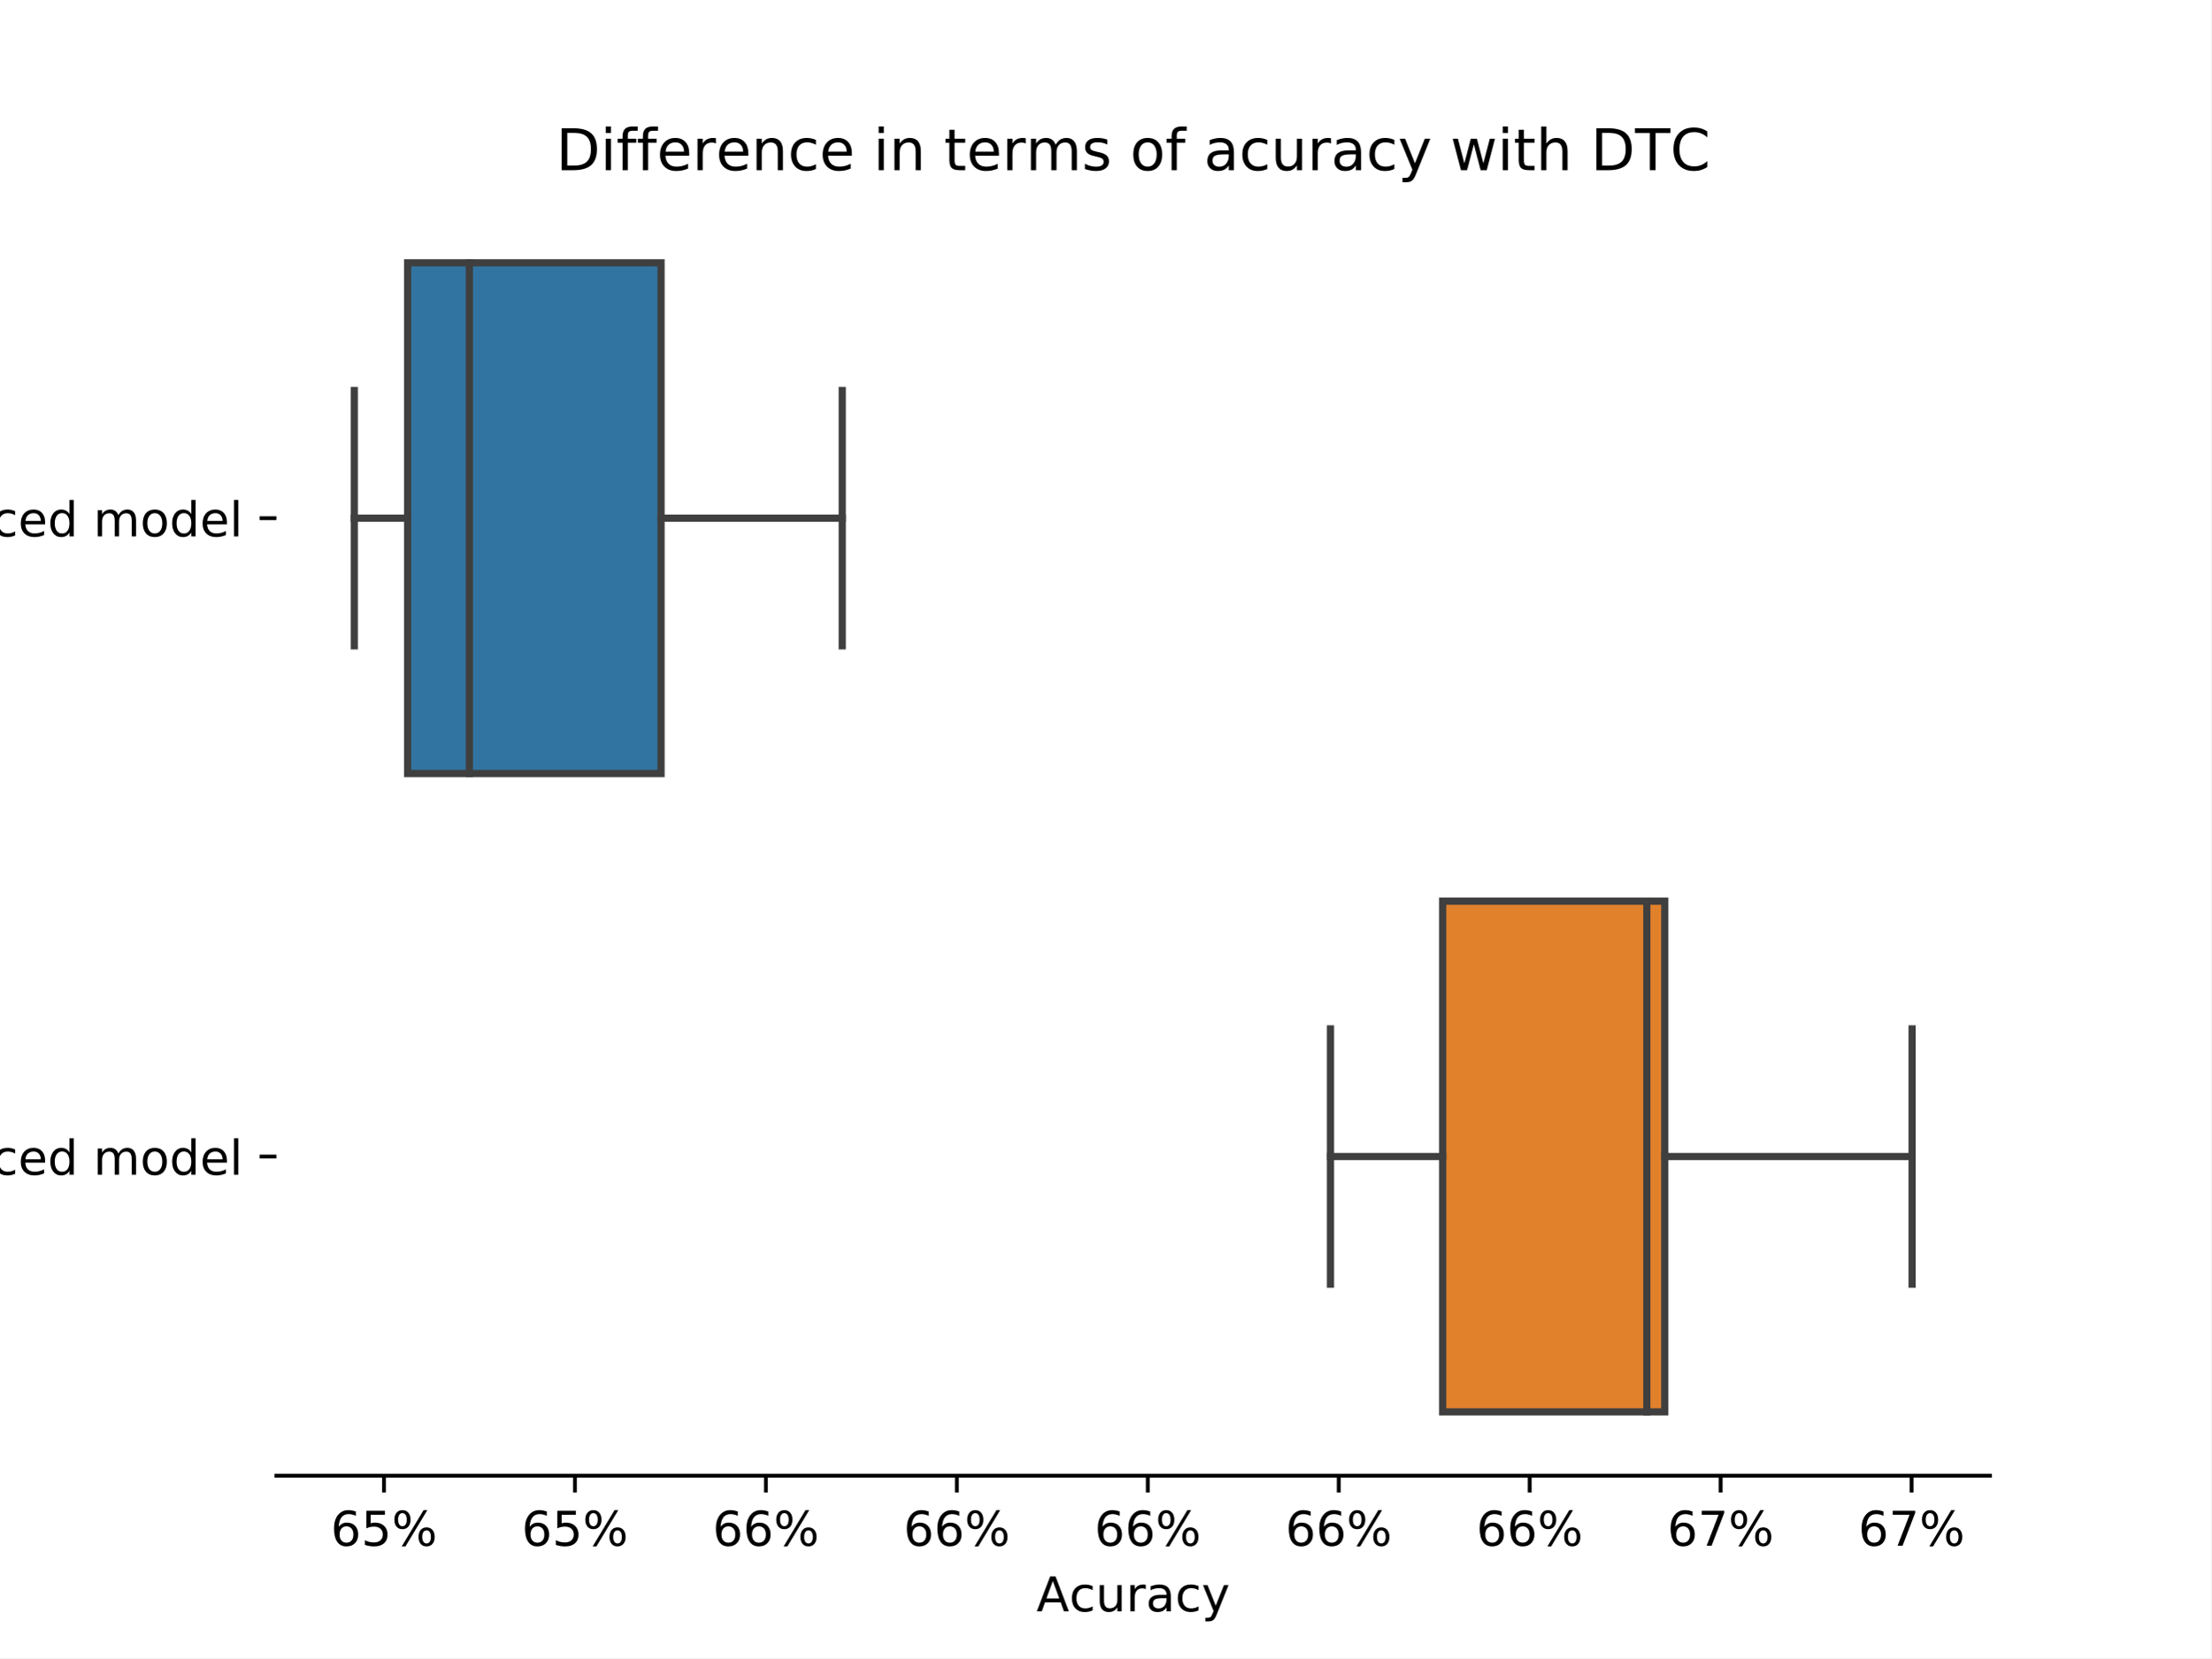
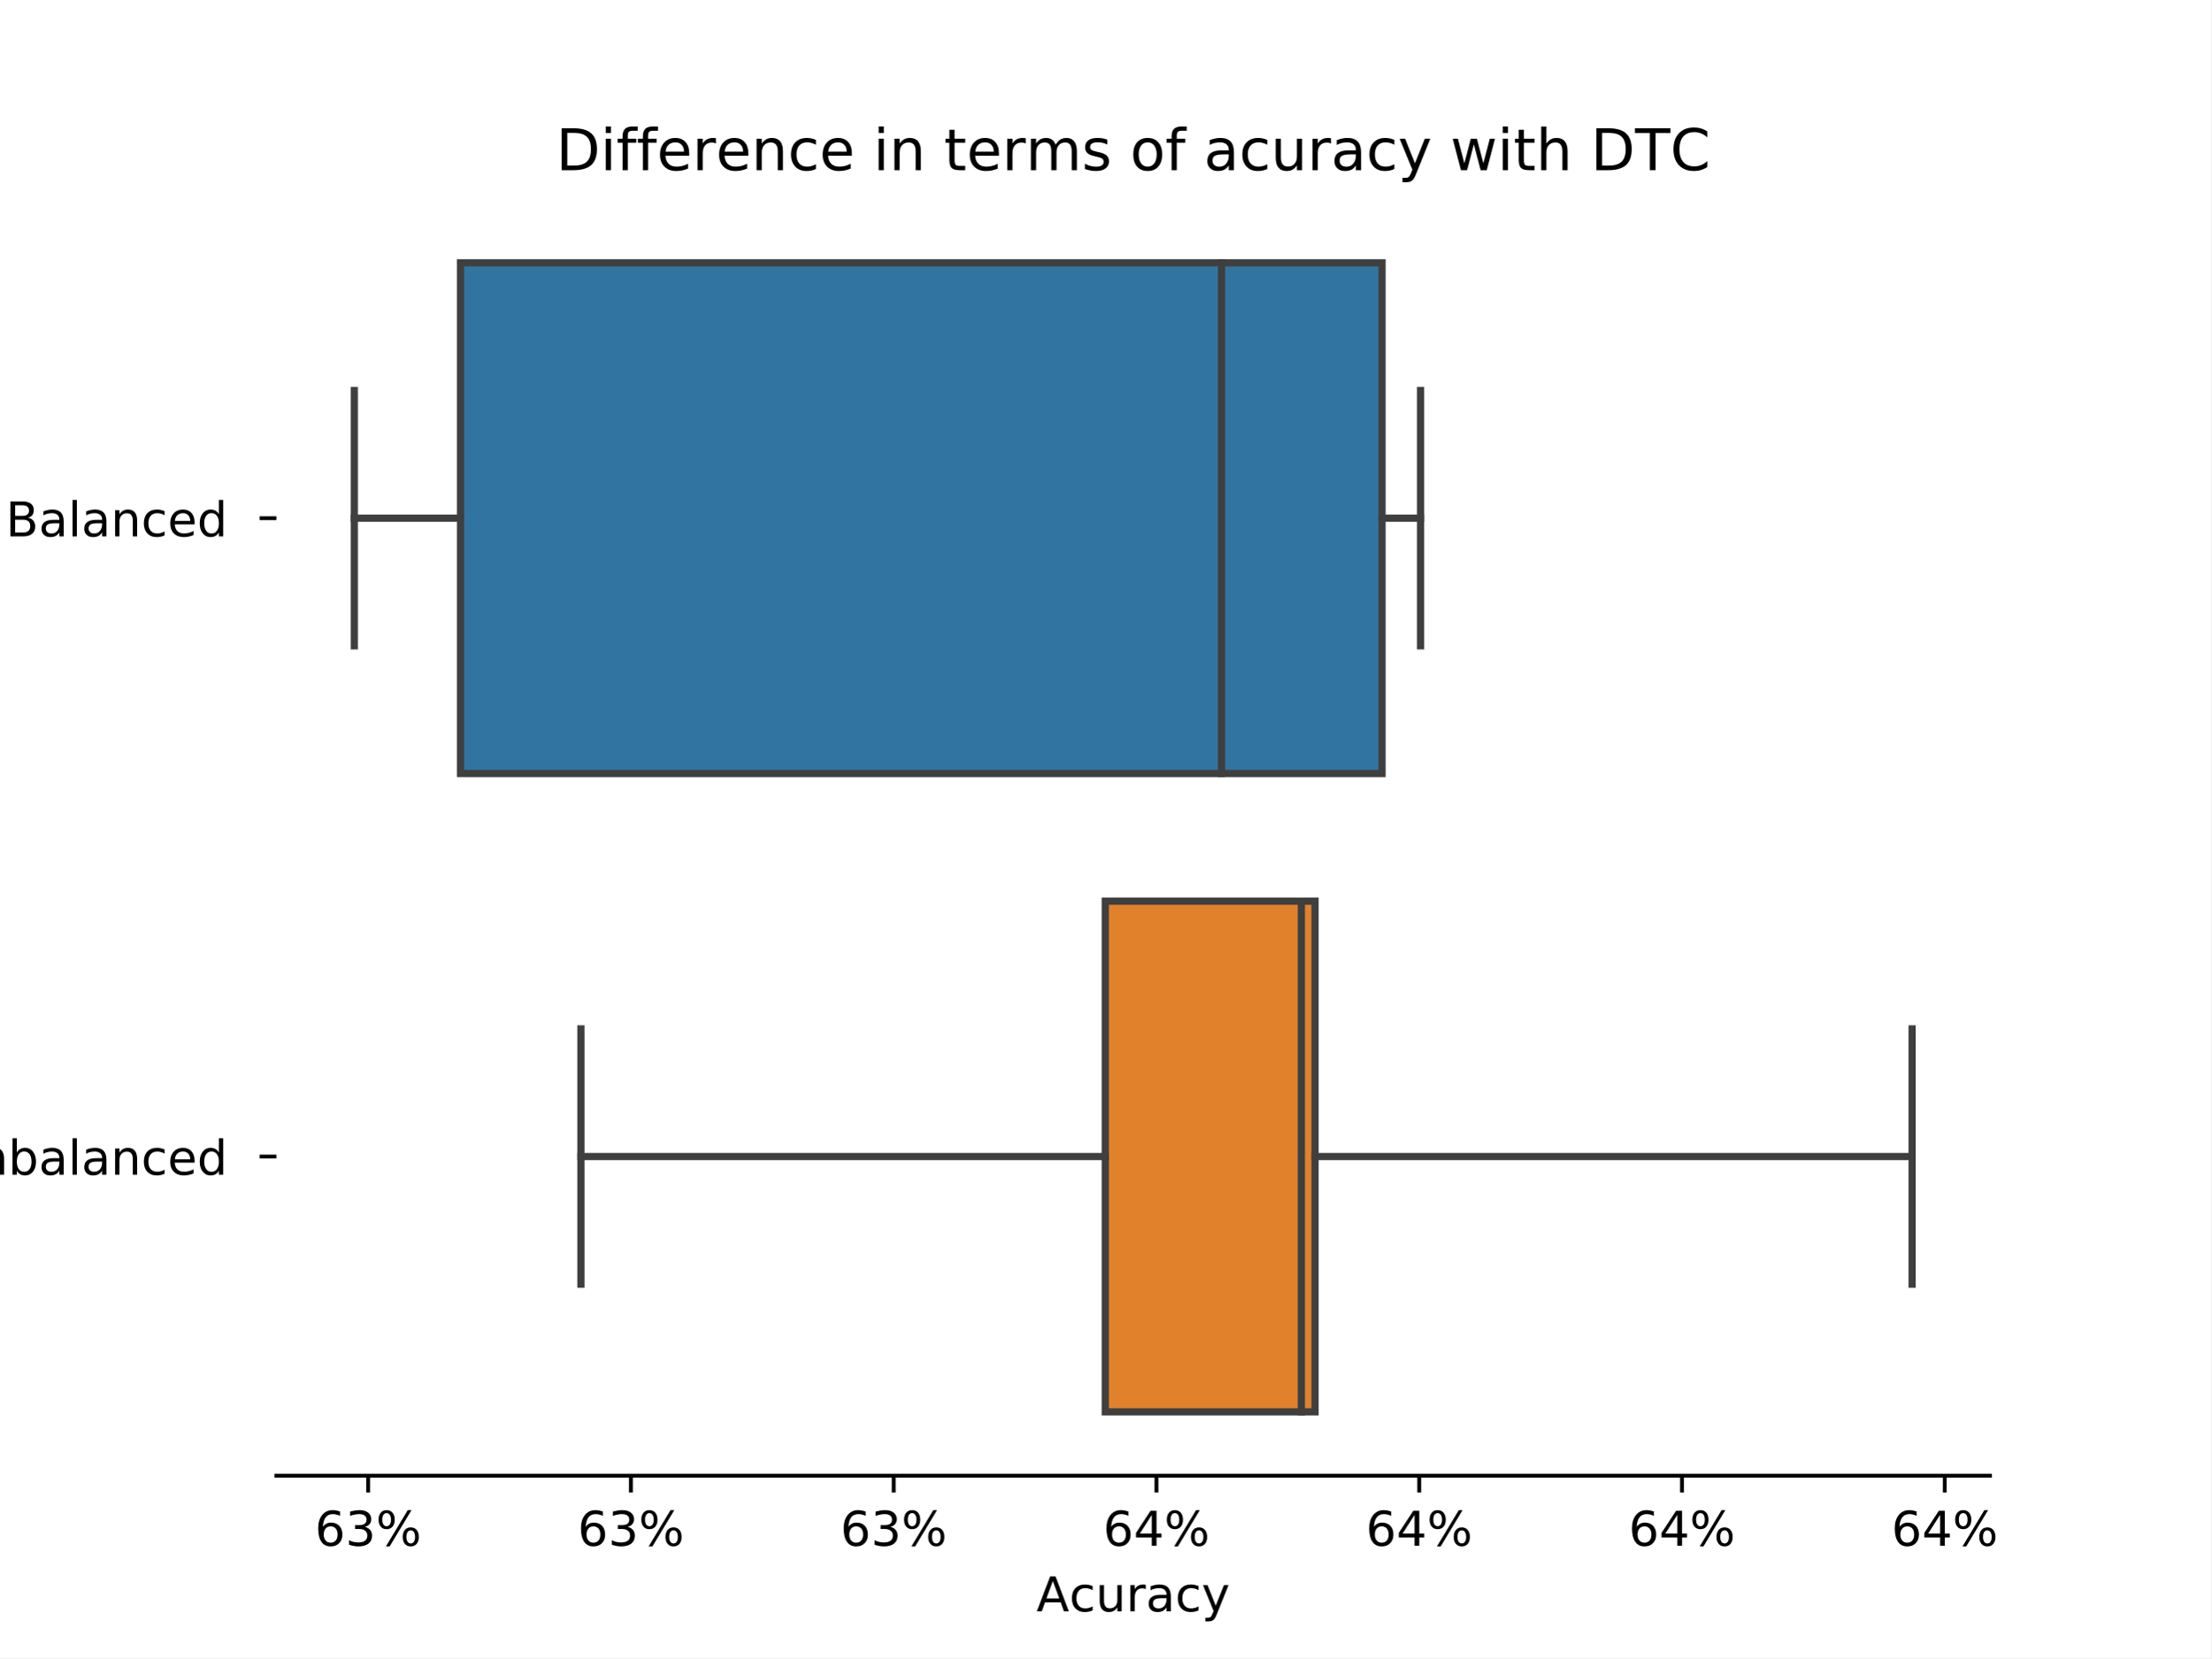
<svg xmlns="http://www.w3.org/2000/svg" xmlns:xlink="http://www.w3.org/1999/xlink" height="345.6pt" version="1.1" viewBox="0 0 460.8 345.6" width="460.8pt">
  <defs>
    <style type="text/css">
*{stroke-linecap:butt;stroke-linejoin:round;}
  </style>
  </defs>
  <g id="figure_1">
    <g id="patch_1">
      <path d="M 0 345.6  L 460.8 345.6  L 460.8 0  L 0 0  z " style="fill:#ffffff;" />
    </g>
    <g id="axes_1">
      <g id="patch_2">
        <path d="M 57.6 307.584  L 414.72 307.584  L 414.72 41.472  L 57.6 41.472  z " style="fill:#ffffff;" />
      </g>
      <g id="patch_3">
-         <path clip-path="url(#p79ba274d6c)" d="M 84.947 54.778  L 84.947 161.222  L 137.763 161.222  L 137.763 54.778  L 84.947 54.778  z " style="fill:#3274a1;stroke:#3f3f3f;stroke-linejoin:miter;stroke-width:1.5;" />
+         <path clip-path="url(#p7b6686d21a)" d="M 95.963 54.778  L 95.963 161.222  L 288.024 161.222  L 288.024 54.778  L 95.963 54.778  z " style="fill:#3274a1;stroke:#3f3f3f;stroke-linejoin:miter;stroke-width:1.5;" />
      </g>
      <g id="patch_4">
-         <path clip-path="url(#p79ba274d6c)" d="M 300.662 187.834  L 300.662 294.278  L 346.945 294.278  L 346.945 187.834  L 300.662 187.834  z " style="fill:#e1812c;stroke:#3f3f3f;stroke-linejoin:miter;stroke-width:1.5;" />
+         <path clip-path="url(#p7b6686d21a)" d="M 230.338 187.834  L 230.338 294.278  L 274.055 294.278  L 274.055 187.834  L 230.338 187.834  z " style="fill:#e1812c;stroke:#3f3f3f;stroke-linejoin:miter;stroke-width:1.5;" />
      </g>
      <g id="matplotlib.axis_1">
        <g id="xtick_1">
          <g id="line2d_1">
            <defs>
-               <path d="M 0 0  L 0 3.5  " id="mc9c47cc74a" style="stroke:#000000;stroke-width:0.8;" />
-             </defs>
-             <g>
-               <use style="stroke:#000000;stroke-width:0.8;" x="80.018" xlink:href="#mc9c47cc74a" y="307.584" />
+               <path d="M 0 0  L 0 3.5  " id="m118182123b" style="stroke:#000000;stroke-width:0.8;" />
+             </defs>
+             <g>
+               <use style="stroke:#000000;stroke-width:0.8;" x="76.721" xlink:href="#m118182123b" y="307.584" />
            </g>
          </g>
          <g id="text_1">
            <defs>
              <path d="M 33.016 40.375  Q 26.375 40.375 22.484 35.828  Q 18.609 31.297 18.609 23.391  Q 18.609 15.531 22.484 10.953  Q 26.375 6.391 33.016 6.391  Q 39.656 6.391 43.531 10.953  Q 47.406 15.531 47.406 23.391  Q 47.406 31.297 43.531 35.828  Q 39.656 40.375 33.016 40.375  z M 52.594 71.297  L 52.594 62.312  Q 48.875 64.062 45.094 64.984  Q 41.312 65.922 37.594 65.922  Q 27.828 65.922 22.672 59.328  Q 17.531 52.734 16.797 39.406  Q 19.672 43.656 24.016 45.922  Q 28.375 48.188 33.594 48.188  Q 44.578 48.188 50.953 41.516  Q 57.328 34.859 57.328 23.391  Q 57.328 12.156 50.688 5.359  Q 44.047 -1.422 33.016 -1.422  Q 20.359 -1.422 13.672 8.266  Q 6.984 17.969 6.984 36.375  Q 6.984 53.656 15.188 63.938  Q 23.391 74.219 37.203 74.219  Q 40.922 74.219 44.703 73.484  Q 48.484 72.75 52.594 71.297  z " id="DejaVuSans-54" />
-               <path d="M 10.797 72.906  L 49.516 72.906  L 49.516 64.594  L 19.828 64.594  L 19.828 46.734  Q 21.969 47.469 24.109 47.828  Q 26.266 48.188 28.422 48.188  Q 40.625 48.188 47.75 41.5  Q 54.891 34.812 54.891 23.391  Q 54.891 11.625 47.562 5.094  Q 40.234 -1.422 26.906 -1.422  Q 22.312 -1.422 17.547 -0.641  Q 12.797 0.141 7.719 1.703  L 7.719 11.625  Q 12.109 9.234 16.797 8.062  Q 21.484 6.891 26.703 6.891  Q 35.156 6.891 40.078 11.328  Q 45.016 15.766 45.016 23.391  Q 45.016 31 40.078 35.438  Q 35.156 39.891 26.703 39.891  Q 22.75 39.891 18.812 39.016  Q 14.891 38.141 10.797 36.281  z " id="DejaVuSans-53" />
+               <path d="M 40.578 39.312  Q 47.656 37.797 51.625 33  Q 55.609 28.219 55.609 21.188  Q 55.609 10.406 48.188 4.484  Q 40.766 -1.422 27.094 -1.422  Q 22.516 -1.422 17.656 -0.516  Q 12.797 0.391 7.625 2.203  L 7.625 11.719  Q 11.719 9.328 16.594 8.109  Q 21.484 6.891 26.812 6.891  Q 36.078 6.891 40.938 10.547  Q 45.797 14.203 45.797 21.188  Q 45.797 27.641 41.281 31.266  Q 36.766 34.906 28.719 34.906  L 20.219 34.906  L 20.219 43.016  L 29.109 43.016  Q 36.375 43.016 40.234 45.922  Q 44.094 48.828 44.094 54.297  Q 44.094 59.906 40.109 62.906  Q 36.141 65.922 28.719 65.922  Q 24.656 65.922 20.016 65.031  Q 15.375 64.156 9.812 62.312  L 9.812 71.094  Q 15.438 72.656 20.344 73.438  Q 25.25 74.219 29.594 74.219  Q 40.828 74.219 47.359 69.109  Q 53.906 64.016 53.906 55.328  Q 53.906 49.266 50.438 45.094  Q 46.969 40.922 40.578 39.312  z " id="DejaVuSans-51" />
              <path d="M 72.703 32.078  Q 68.453 32.078 66.031 28.469  Q 63.625 24.859 63.625 18.406  Q 63.625 12.062 66.031 8.422  Q 68.453 4.781 72.703 4.781  Q 76.859 4.781 79.266 8.422  Q 81.688 12.062 81.688 18.406  Q 81.688 24.812 79.266 28.438  Q 76.859 32.078 72.703 32.078  z M 72.703 38.281  Q 80.422 38.281 84.953 32.906  Q 89.5 27.547 89.5 18.406  Q 89.5 9.281 84.938 3.922  Q 80.375 -1.422 72.703 -1.422  Q 64.891 -1.422 60.344 3.922  Q 55.812 9.281 55.812 18.406  Q 55.812 27.594 60.375 32.938  Q 64.938 38.281 72.703 38.281  z M 22.312 68.016  Q 18.109 68.016 15.688 64.375  Q 13.281 60.75 13.281 54.391  Q 13.281 47.953 15.672 44.328  Q 18.062 40.719 22.312 40.719  Q 26.562 40.719 28.969 44.328  Q 31.391 47.953 31.391 54.391  Q 31.391 60.688 28.953 64.344  Q 26.516 68.016 22.312 68.016  z M 66.406 74.219  L 74.219 74.219  L 28.609 -1.422  L 20.797 -1.422  z M 22.312 74.219  Q 30.031 74.219 34.609 68.875  Q 39.203 63.531 39.203 54.391  Q 39.203 45.172 34.641 39.844  Q 30.078 34.516 22.312 34.516  Q 14.547 34.516 10.031 39.859  Q 5.516 45.219 5.516 54.391  Q 5.516 63.484 10.047 68.844  Q 14.594 74.219 22.312 74.219  z " id="DejaVuSans-37" />
            </defs>
-             <g transform="translate(68.90438 322.1824)scale(0.1 -0.1)">
-               <use xlink:href="#DejaVuSans-54" />
-               <use x="63.623" xlink:href="#DejaVuSans-53" />
+             <g transform="translate(65.6077 322.1824)scale(0.1 -0.1)">
+               <use xlink:href="#DejaVuSans-54" />
+               <use x="63.623" xlink:href="#DejaVuSans-51" />
              <use x="127.246" xlink:href="#DejaVuSans-37" />
            </g>
          </g>
        </g>
        <g id="xtick_2">
          <g id="line2d_2">
            <g>
-               <use style="stroke:#000000;stroke-width:0.8;" x="119.814" xlink:href="#mc9c47cc74a" y="307.584" />
+               <use style="stroke:#000000;stroke-width:0.8;" x="131.483" xlink:href="#m118182123b" y="307.584" />
            </g>
          </g>
          <g id="text_2">
-             <g transform="translate(108.7004 322.1824)scale(0.1 -0.1)">
-               <use xlink:href="#DejaVuSans-54" />
-               <use x="63.623" xlink:href="#DejaVuSans-53" />
+             <g transform="translate(120.3701 322.1824)scale(0.1 -0.1)">
+               <use xlink:href="#DejaVuSans-54" />
+               <use x="63.623" xlink:href="#DejaVuSans-51" />
              <use x="127.246" xlink:href="#DejaVuSans-37" />
            </g>
          </g>
        </g>
        <g id="xtick_3">
          <g id="line2d_3">
            <g>
-               <use style="stroke:#000000;stroke-width:0.8;" x="159.61" xlink:href="#mc9c47cc74a" y="307.584" />
+               <use style="stroke:#000000;stroke-width:0.8;" x="186.246" xlink:href="#m118182123b" y="307.584" />
            </g>
          </g>
          <g id="text_3">
-             <g transform="translate(148.4964 322.1824)scale(0.1 -0.1)">
-               <use xlink:href="#DejaVuSans-54" />
-               <use x="63.623" xlink:href="#DejaVuSans-54" />
+             <g transform="translate(175.1326 322.1824)scale(0.1 -0.1)">
+               <use xlink:href="#DejaVuSans-54" />
+               <use x="63.623" xlink:href="#DejaVuSans-51" />
              <use x="127.246" xlink:href="#DejaVuSans-37" />
            </g>
          </g>
        </g>
        <g id="xtick_4">
          <g id="line2d_4">
            <g>
-               <use style="stroke:#000000;stroke-width:0.8;" x="199.406" xlink:href="#mc9c47cc74a" y="307.584" />
+               <use style="stroke:#000000;stroke-width:0.8;" x="241.008" xlink:href="#m118182123b" y="307.584" />
            </g>
          </g>
          <g id="text_4">
-             <g transform="translate(188.2924 322.1824)scale(0.1 -0.1)">
-               <use xlink:href="#DejaVuSans-54" />
-               <use x="63.623" xlink:href="#DejaVuSans-54" />
+             <defs>
+               <path d="M 37.797 64.312  L 12.891 25.391  L 37.797 25.391  z M 35.203 72.906  L 47.609 72.906  L 47.609 25.391  L 58.016 25.391  L 58.016 17.188  L 47.609 17.188  L 47.609 0  L 37.797 0  L 37.797 17.188  L 4.891 17.188  L 4.891 26.703  z " id="DejaVuSans-52" />
+             </defs>
+             <g transform="translate(229.895 322.1824)scale(0.1 -0.1)">
+               <use xlink:href="#DejaVuSans-54" />
+               <use x="63.623" xlink:href="#DejaVuSans-52" />
              <use x="127.246" xlink:href="#DejaVuSans-37" />
            </g>
          </g>
        </g>
        <g id="xtick_5">
          <g id="line2d_5">
            <g>
-               <use style="stroke:#000000;stroke-width:0.8;" x="239.202" xlink:href="#mc9c47cc74a" y="307.584" />
+               <use style="stroke:#000000;stroke-width:0.8;" x="295.771" xlink:href="#m118182123b" y="307.584" />
            </g>
          </g>
          <g id="text_5">
-             <g transform="translate(228.0884 322.1824)scale(0.1 -0.1)">
-               <use xlink:href="#DejaVuSans-54" />
-               <use x="63.623" xlink:href="#DejaVuSans-54" />
+             <g transform="translate(284.6575 322.1824)scale(0.1 -0.1)">
+               <use xlink:href="#DejaVuSans-54" />
+               <use x="63.623" xlink:href="#DejaVuSans-52" />
              <use x="127.246" xlink:href="#DejaVuSans-37" />
            </g>
          </g>
        </g>
        <g id="xtick_6">
          <g id="line2d_6">
            <g>
-               <use style="stroke:#000000;stroke-width:0.8;" x="278.998" xlink:href="#mc9c47cc74a" y="307.584" />
+               <use style="stroke:#000000;stroke-width:0.8;" x="350.533" xlink:href="#m118182123b" y="307.584" />
            </g>
          </g>
          <g id="text_6">
-             <g transform="translate(267.8844 322.1824)scale(0.1 -0.1)">
-               <use xlink:href="#DejaVuSans-54" />
-               <use x="63.623" xlink:href="#DejaVuSans-54" />
+             <g transform="translate(339.4199 322.1824)scale(0.1 -0.1)">
+               <use xlink:href="#DejaVuSans-54" />
+               <use x="63.623" xlink:href="#DejaVuSans-52" />
              <use x="127.246" xlink:href="#DejaVuSans-37" />
            </g>
          </g>
        </g>
        <g id="xtick_7">
          <g id="line2d_7">
            <g>
-               <use style="stroke:#000000;stroke-width:0.8;" x="318.794" xlink:href="#mc9c47cc74a" y="307.584" />
+               <use style="stroke:#000000;stroke-width:0.8;" x="405.296" xlink:href="#m118182123b" y="307.584" />
            </g>
          </g>
          <g id="text_7">
-             <g transform="translate(307.6805 322.1824)scale(0.1 -0.1)">
-               <use xlink:href="#DejaVuSans-54" />
-               <use x="63.623" xlink:href="#DejaVuSans-54" />
-               <use x="127.246" xlink:href="#DejaVuSans-37" />
-             </g>
-           </g>
-         </g>
-         <g id="xtick_8">
-           <g id="line2d_8">
-             <g>
-               <use style="stroke:#000000;stroke-width:0.8;" x="358.59" xlink:href="#mc9c47cc74a" y="307.584" />
-             </g>
-           </g>
-           <g id="text_8">
-             <defs>
-               <path d="M 8.203 72.906  L 55.078 72.906  L 55.078 68.703  L 28.609 0  L 18.312 0  L 43.219 64.594  L 8.203 64.594  z " id="DejaVuSans-55" />
-             </defs>
-             <g transform="translate(347.4765 322.1824)scale(0.1 -0.1)">
-               <use xlink:href="#DejaVuSans-54" />
-               <use x="63.623" xlink:href="#DejaVuSans-55" />
-               <use x="127.246" xlink:href="#DejaVuSans-37" />
-             </g>
-           </g>
-         </g>
-         <g id="xtick_9">
-           <g id="line2d_9">
-             <g>
-               <use style="stroke:#000000;stroke-width:0.8;" x="398.386" xlink:href="#mc9c47cc74a" y="307.584" />
-             </g>
-           </g>
-           <g id="text_9">
-             <g transform="translate(387.2725 322.1824)scale(0.1 -0.1)">
-               <use xlink:href="#DejaVuSans-54" />
-               <use x="63.623" xlink:href="#DejaVuSans-55" />
-               <use x="127.246" xlink:href="#DejaVuSans-37" />
-             </g>
-           </g>
-         </g>
-         <g id="text_10">
+             <g transform="translate(394.1824 322.1824)scale(0.1 -0.1)">
+               <use xlink:href="#DejaVuSans-54" />
+               <use x="63.623" xlink:href="#DejaVuSans-52" />
+               <use x="127.246" xlink:href="#DejaVuSans-37" />
+             </g>
+           </g>
+         </g>
+         <g id="text_8">
          <defs>
            <path d="M 34.188 63.188  L 20.797 26.906  L 47.609 26.906  z M 28.609 72.906  L 39.797 72.906  L 67.578 0  L 57.328 0  L 50.688 18.703  L 17.828 18.703  L 11.188 0  L 0.781 0  z " id="DejaVuSans-65" />
            <path d="M 48.781 52.594  L 48.781 44.188  Q 44.969 46.297 41.141 47.344  Q 37.312 48.391 33.406 48.391  Q 24.656 48.391 19.812 42.844  Q 14.984 37.312 14.984 27.297  Q 14.984 17.281 19.812 11.734  Q 24.656 6.203 33.406 6.203  Q 37.312 6.203 41.141 7.25  Q 44.969 8.297 48.781 10.406  L 48.781 2.094  Q 45.016 0.344 40.984 -0.531  Q 36.969 -1.422 32.422 -1.422  Q 20.062 -1.422 12.781 6.344  Q 5.516 14.109 5.516 27.297  Q 5.516 40.672 12.859 48.328  Q 20.219 56 33.016 56  Q 37.156 56 41.109 55.141  Q 45.062 54.297 48.781 52.594  z " id="DejaVuSans-99" />
            <path d="M 8.5 21.578  L 8.5 54.688  L 17.484 54.688  L 17.484 21.922  Q 17.484 14.156 20.5 10.266  Q 23.531 6.391 29.594 6.391  Q 36.859 6.391 41.078 11.031  Q 45.312 15.672 45.312 23.688  L 45.312 54.688  L 54.297 54.688  L 54.297 0  L 45.312 0  L 45.312 8.406  Q 42.047 3.422 37.719 1  Q 33.406 -1.422 27.688 -1.422  Q 18.266 -1.422 13.375 4.438  Q 8.5 10.297 8.5 21.578  z M 31.109 56  z " id="DejaVuSans-117" />
            <path d="M 41.109 46.297  Q 39.594 47.172 37.812 47.578  Q 36.031 48 33.891 48  Q 26.266 48 22.188 43.047  Q 18.109 38.094 18.109 28.812  L 18.109 0  L 9.078 0  L 9.078 54.688  L 18.109 54.688  L 18.109 46.188  Q 20.953 51.172 25.484 53.578  Q 30.031 56 36.531 56  Q 37.453 56 38.578 55.875  Q 39.703 55.766 41.062 55.516  z " id="DejaVuSans-114" />
            <path d="M 34.281 27.484  Q 23.391 27.484 19.188 25  Q 14.984 22.516 14.984 16.5  Q 14.984 11.719 18.141 8.906  Q 21.297 6.109 26.703 6.109  Q 34.188 6.109 38.703 11.406  Q 43.219 16.703 43.219 25.484  L 43.219 27.484  z M 52.203 31.203  L 52.203 0  L 43.219 0  L 43.219 8.297  Q 40.141 3.328 35.547 0.953  Q 30.953 -1.422 24.312 -1.422  Q 15.922 -1.422 10.953 3.297  Q 6 8.016 6 15.922  Q 6 25.141 12.172 29.828  Q 18.359 34.516 30.609 34.516  L 43.219 34.516  L 43.219 35.406  Q 43.219 41.609 39.141 45  Q 35.062 48.391 27.688 48.391  Q 23 48.391 18.547 47.266  Q 14.109 46.141 10.016 43.891  L 10.016 52.203  Q 14.938 54.109 19.578 55.047  Q 24.219 56 28.609 56  Q 40.484 56 46.344 49.844  Q 52.203 43.703 52.203 31.203  z " id="DejaVuSans-97" />
            <path d="M 32.172 -5.078  Q 28.375 -14.844 24.75 -17.812  Q 21.141 -20.797 15.094 -20.797  L 7.906 -20.797  L 7.906 -13.281  L 13.188 -13.281  Q 16.891 -13.281 18.938 -11.516  Q 21 -9.766 23.484 -3.219  L 25.094 0.875  L 2.984 54.688  L 12.5 54.688  L 29.594 11.922  L 46.688 54.688  L 56.203 54.688  z " id="DejaVuSans-121" />
          </defs>
          <g transform="translate(215.9944 335.8606)scale(0.1 -0.1)">
            <use xlink:href="#DejaVuSans-65" />
            <use x="68.393" xlink:href="#DejaVuSans-99" />
            <use x="123.373" xlink:href="#DejaVuSans-117" />
            <use x="186.752" xlink:href="#DejaVuSans-114" />
            <use x="227.865" xlink:href="#DejaVuSans-97" />
            <use x="289.145" xlink:href="#DejaVuSans-99" />
            <use x="344.125" xlink:href="#DejaVuSans-121" />
          </g>
        </g>
      </g>
      <g id="matplotlib.axis_2">
        <g id="ytick_1">
-           <g id="line2d_10">
-             <defs>
-               <path d="M 0 0  L -3.5 0  " id="mca842e7710" style="stroke:#000000;stroke-width:0.8;" />
-             </defs>
-             <g>
-               <use style="stroke:#000000;stroke-width:0.8;" x="57.6" xlink:href="#mca842e7710" y="108" />
-             </g>
-           </g>
-           <g id="text_11">
+           <g id="line2d_8">
+             <defs>
+               <path d="M 0 0  L -3.5 0  " id="m5027fc09b0" style="stroke:#000000;stroke-width:0.8;" />
+             </defs>
+             <g>
+               <use style="stroke:#000000;stroke-width:0.8;" x="57.6" xlink:href="#m5027fc09b0" y="108" />
+             </g>
+           </g>
+           <g id="text_9">
            <defs>
              <path d="M 19.672 34.812  L 19.672 8.109  L 35.5 8.109  Q 43.453 8.109 47.281 11.406  Q 51.125 14.703 51.125 21.484  Q 51.125 28.328 47.281 31.562  Q 43.453 34.812 35.5 34.812  z M 19.672 64.797  L 19.672 42.828  L 34.281 42.828  Q 41.5 42.828 45.031 45.531  Q 48.578 48.25 48.578 53.812  Q 48.578 59.328 45.031 62.062  Q 41.5 64.797 34.281 64.797  z M 9.812 72.906  L 35.016 72.906  Q 46.297 72.906 52.391 68.219  Q 58.5 63.531 58.5 54.891  Q 58.5 48.188 55.375 44.234  Q 52.25 40.281 46.188 39.312  Q 53.469 37.75 57.5 32.781  Q 61.531 27.828 61.531 20.406  Q 61.531 10.641 54.891 5.312  Q 48.25 0 35.984 0  L 9.812 0  z " id="DejaVuSans-66" />
              <path d="M 9.422 75.984  L 18.406 75.984  L 18.406 0  L 9.422 0  z " id="DejaVuSans-108" />
              <path d="M 54.891 33.016  L 54.891 0  L 45.906 0  L 45.906 32.719  Q 45.906 40.484 42.875 44.328  Q 39.844 48.188 33.797 48.188  Q 26.516 48.188 22.312 43.547  Q 18.109 38.922 18.109 30.906  L 18.109 0  L 9.078 0  L 9.078 54.688  L 18.109 54.688  L 18.109 46.188  Q 21.344 51.125 25.703 53.562  Q 30.078 56 35.797 56  Q 45.219 56 50.047 50.172  Q 54.891 44.344 54.891 33.016  z " id="DejaVuSans-110" />
              <path d="M 56.203 29.594  L 56.203 25.203  L 14.891 25.203  Q 15.484 15.922 20.484 11.062  Q 25.484 6.203 34.422 6.203  Q 39.594 6.203 44.453 7.469  Q 49.312 8.734 54.109 11.281  L 54.109 2.781  Q 49.266 0.734 44.188 -0.344  Q 39.109 -1.422 33.891 -1.422  Q 20.797 -1.422 13.156 6.188  Q 5.516 13.812 5.516 26.812  Q 5.516 40.234 12.766 48.109  Q 20.016 56 32.328 56  Q 43.359 56 49.781 48.891  Q 56.203 41.797 56.203 29.594  z M 47.219 32.234  Q 47.125 39.594 43.094 43.984  Q 39.062 48.391 32.422 48.391  Q 24.906 48.391 20.391 44.141  Q 15.875 39.891 15.188 32.172  z " id="DejaVuSans-101" />
              <path d="M 45.406 46.391  L 45.406 75.984  L 54.391 75.984  L 54.391 0  L 45.406 0  L 45.406 8.203  Q 42.578 3.328 38.25 0.953  Q 33.938 -1.422 27.875 -1.422  Q 17.969 -1.422 11.734 6.484  Q 5.516 14.406 5.516 27.297  Q 5.516 40.188 11.734 48.094  Q 17.969 56 27.875 56  Q 33.938 56 38.25 53.625  Q 42.578 51.266 45.406 46.391  z M 14.797 27.297  Q 14.797 17.391 18.875 11.75  Q 22.953 6.109 30.078 6.109  Q 37.203 6.109 41.297 11.75  Q 45.406 17.391 45.406 27.297  Q 45.406 37.203 41.297 42.844  Q 37.203 48.484 30.078 48.484  Q 22.953 48.484 18.875 42.844  Q 14.797 37.203 14.797 27.297  z " id="DejaVuSans-100" />
              <path id="DejaVuSans-32" />
-               <path d="M 52 44.188  Q 55.375 50.25 60.062 53.125  Q 64.75 56 71.094 56  Q 79.641 56 84.281 50.016  Q 88.922 44.047 88.922 33.016  L 88.922 0  L 79.891 0  L 79.891 32.719  Q 79.891 40.578 77.094 44.375  Q 74.312 48.188 68.609 48.188  Q 61.625 48.188 57.562 43.547  Q 53.516 38.922 53.516 30.906  L 53.516 0  L 44.484 0  L 44.484 32.719  Q 44.484 40.625 41.703 44.406  Q 38.922 48.188 33.109 48.188  Q 26.219 48.188 22.156 43.531  Q 18.109 38.875 18.109 30.906  L 18.109 0  L 9.078 0  L 9.078 54.688  L 18.109 54.688  L 18.109 46.188  Q 21.188 51.219 25.484 53.609  Q 29.781 56 35.688 56  Q 41.656 56 45.828 52.969  Q 50 49.953 52 44.188  z " id="DejaVuSans-109" />
-               <path d="M 30.609 48.391  Q 23.391 48.391 19.188 42.75  Q 14.984 37.109 14.984 27.297  Q 14.984 17.484 19.156 11.844  Q 23.344 6.203 30.609 6.203  Q 37.797 6.203 41.984 11.859  Q 46.188 17.531 46.188 27.297  Q 46.188 37.016 41.984 42.703  Q 37.797 48.391 30.609 48.391  z M 30.609 56  Q 42.328 56 49.016 48.375  Q 55.719 40.766 55.719 27.297  Q 55.719 13.875 49.016 6.219  Q 42.328 -1.422 30.609 -1.422  Q 18.844 -1.422 12.172 6.219  Q 5.516 13.875 5.516 27.297  Q 5.516 40.766 12.172 48.375  Q 18.844 56 30.609 56  z " id="DejaVuSans-111" />
-             </defs>
-             <g transform="translate(-29.95 111.7992)scale(0.1 -0.1)">
+             </defs>
+             <g transform="translate(1.189062 111.7992)scale(0.1 -0.1)">
              <use xlink:href="#DejaVuSans-66" />
              <use x="68.604" xlink:href="#DejaVuSans-97" />
              <use x="129.883" xlink:href="#DejaVuSans-108" />
              <use x="157.666" xlink:href="#DejaVuSans-97" />
              <use x="218.945" xlink:href="#DejaVuSans-110" />
              <use x="282.324" xlink:href="#DejaVuSans-99" />
              <use x="337.305" xlink:href="#DejaVuSans-101" />
              <use x="398.828" xlink:href="#DejaVuSans-100" />
              <use x="462.305" xlink:href="#DejaVuSans-32" />
-               <use x="494.092" xlink:href="#DejaVuSans-109" />
-               <use x="591.504" xlink:href="#DejaVuSans-111" />
-               <use x="652.686" xlink:href="#DejaVuSans-100" />
-               <use x="716.162" xlink:href="#DejaVuSans-101" />
-               <use x="777.686" xlink:href="#DejaVuSans-108" />
            </g>
          </g>
        </g>
        <g id="ytick_2">
-           <g id="line2d_11">
-             <g>
-               <use style="stroke:#000000;stroke-width:0.8;" x="57.6" xlink:href="#mca842e7710" y="241.056" />
-             </g>
-           </g>
-           <g id="text_12">
+           <g id="line2d_9">
+             <g>
+               <use style="stroke:#000000;stroke-width:0.8;" x="57.6" xlink:href="#m5027fc09b0" y="241.056" />
+             </g>
+           </g>
+           <g id="text_10">
            <defs>
              <path d="M 9.812 72.906  L 19.672 72.906  L 19.672 0  L 9.812 0  z " id="DejaVuSans-73" />
+               <path d="M 52 44.188  Q 55.375 50.25 60.062 53.125  Q 64.75 56 71.094 56  Q 79.641 56 84.281 50.016  Q 88.922 44.047 88.922 33.016  L 88.922 0  L 79.891 0  L 79.891 32.719  Q 79.891 40.578 77.094 44.375  Q 74.312 48.188 68.609 48.188  Q 61.625 48.188 57.562 43.547  Q 53.516 38.922 53.516 30.906  L 53.516 0  L 44.484 0  L 44.484 32.719  Q 44.484 40.625 41.703 44.406  Q 38.922 48.188 33.109 48.188  Q 26.219 48.188 22.156 43.531  Q 18.109 38.875 18.109 30.906  L 18.109 0  L 9.078 0  L 9.078 54.688  L 18.109 54.688  L 18.109 46.188  Q 21.188 51.219 25.484 53.609  Q 29.781 56 35.688 56  Q 41.656 56 45.828 52.969  Q 50 49.953 52 44.188  z " id="DejaVuSans-109" />
              <path d="M 48.688 27.297  Q 48.688 37.203 44.609 42.844  Q 40.531 48.484 33.406 48.484  Q 26.266 48.484 22.188 42.844  Q 18.109 37.203 18.109 27.297  Q 18.109 17.391 22.188 11.75  Q 26.266 6.109 33.406 6.109  Q 40.531 6.109 44.609 11.75  Q 48.688 17.391 48.688 27.297  z M 18.109 46.391  Q 20.953 51.266 25.266 53.625  Q 29.594 56 35.594 56  Q 45.562 56 51.781 48.094  Q 58.016 40.188 58.016 27.297  Q 58.016 14.406 51.781 6.484  Q 45.562 -1.422 35.594 -1.422  Q 29.594 -1.422 25.266 0.953  Q 20.953 3.328 18.109 8.203  L 18.109 0  L 9.078 0  L 9.078 75.984  L 18.109 75.984  z " id="DejaVuSans-98" />
            </defs>
-             <g transform="translate(-42.12812 244.8552)scale(0.1 -0.1)">
+             <g transform="translate(-10.98906 244.8552)scale(0.1 -0.1)">
              <use xlink:href="#DejaVuSans-73" />
              <use x="29.492" xlink:href="#DejaVuSans-109" />
              <use x="126.904" xlink:href="#DejaVuSans-98" />
              <use x="190.381" xlink:href="#DejaVuSans-97" />
              <use x="251.66" xlink:href="#DejaVuSans-108" />
              <use x="279.443" xlink:href="#DejaVuSans-97" />
              <use x="340.723" xlink:href="#DejaVuSans-110" />
              <use x="404.102" xlink:href="#DejaVuSans-99" />
              <use x="459.082" xlink:href="#DejaVuSans-101" />
              <use x="520.605" xlink:href="#DejaVuSans-100" />
              <use x="584.082" xlink:href="#DejaVuSans-32" />
-               <use x="615.869" xlink:href="#DejaVuSans-109" />
-               <use x="713.281" xlink:href="#DejaVuSans-111" />
-               <use x="774.463" xlink:href="#DejaVuSans-100" />
-               <use x="837.939" xlink:href="#DejaVuSans-101" />
-               <use x="899.463" xlink:href="#DejaVuSans-108" />
-             </g>
-           </g>
-         </g>
+             </g>
+           </g>
+         </g>
+       </g>
+       <g id="line2d_10">
+         <path clip-path="url(#p7b6686d21a)" d="M 95.963 108  L 73.833 108  " style="fill:none;stroke:#3f3f3f;stroke-linecap:square;stroke-width:1.5;" />
+       </g>
+       <g id="line2d_11">
+         <path clip-path="url(#p7b6686d21a)" d="M 288.024 108  L 296.055 108  " style="fill:none;stroke:#3f3f3f;stroke-linecap:square;stroke-width:1.5;" />
      </g>
      <g id="line2d_12">
-         <path clip-path="url(#p79ba274d6c)" d="M 84.947 108  L 73.833 108  " style="fill:none;stroke:#3f3f3f;stroke-linecap:square;stroke-width:1.5;" />
+         <path clip-path="url(#p7b6686d21a)" d="M 73.833 81.389  L 73.833 134.611  " style="fill:none;stroke:#3f3f3f;stroke-linecap:square;stroke-width:1.5;" />
      </g>
      <g id="line2d_13">
-         <path clip-path="url(#p79ba274d6c)" d="M 137.763 108  L 175.525 108  " style="fill:none;stroke:#3f3f3f;stroke-linecap:square;stroke-width:1.5;" />
-       </g>
-       <g id="line2d_14">
-         <path clip-path="url(#p79ba274d6c)" d="M 73.833 81.389  L 73.833 134.611  " style="fill:none;stroke:#3f3f3f;stroke-linecap:square;stroke-width:1.5;" />
-       </g>
+         <path clip-path="url(#p7b6686d21a)" d="M 296.055 81.389  L 296.055 134.611  " style="fill:none;stroke:#3f3f3f;stroke-linecap:square;stroke-width:1.5;" />
+       </g>
+       <g id="line2d_14" />
      <g id="line2d_15">
-         <path clip-path="url(#p79ba274d6c)" d="M 175.525 81.389  L 175.525 134.611  " style="fill:none;stroke:#3f3f3f;stroke-linecap:square;stroke-width:1.5;" />
-       </g>
-       <g id="line2d_16" />
+         <path clip-path="url(#p7b6686d21a)" d="M 230.338 241.056  L 121.061 241.056  " style="fill:none;stroke:#3f3f3f;stroke-linecap:square;stroke-width:1.5;" />
+       </g>
+       <g id="line2d_16">
+         <path clip-path="url(#p7b6686d21a)" d="M 274.055 241.056  L 398.487 241.056  " style="fill:none;stroke:#3f3f3f;stroke-linecap:square;stroke-width:1.5;" />
+       </g>
      <g id="line2d_17">
-         <path clip-path="url(#p79ba274d6c)" d="M 300.662 241.056  L 277.278 241.056  " style="fill:none;stroke:#3f3f3f;stroke-linecap:square;stroke-width:1.5;" />
+         <path clip-path="url(#p7b6686d21a)" d="M 121.061 214.445  L 121.061 267.667  " style="fill:none;stroke:#3f3f3f;stroke-linecap:square;stroke-width:1.5;" />
      </g>
      <g id="line2d_18">
-         <path clip-path="url(#p79ba274d6c)" d="M 346.945 241.056  L 398.487 241.056  " style="fill:none;stroke:#3f3f3f;stroke-linecap:square;stroke-width:1.5;" />
-       </g>
-       <g id="line2d_19">
-         <path clip-path="url(#p79ba274d6c)" d="M 277.278 214.445  L 277.278 267.667  " style="fill:none;stroke:#3f3f3f;stroke-linecap:square;stroke-width:1.5;" />
-       </g>
+         <path clip-path="url(#p7b6686d21a)" d="M 398.487 214.445  L 398.487 267.667  " style="fill:none;stroke:#3f3f3f;stroke-linecap:square;stroke-width:1.5;" />
+       </g>
+       <g id="line2d_19" />
      <g id="line2d_20">
-         <path clip-path="url(#p79ba274d6c)" d="M 398.487 214.445  L 398.487 267.667  " style="fill:none;stroke:#3f3f3f;stroke-linecap:square;stroke-width:1.5;" />
-       </g>
-       <g id="line2d_21" />
-       <g id="line2d_22">
-         <path clip-path="url(#p79ba274d6c)" d="M 97.817 54.778  L 97.817 161.222  " style="fill:none;stroke:#3f3f3f;stroke-linecap:square;stroke-width:1.5;" />
-       </g>
-       <g id="line2d_23">
-         <path clip-path="url(#p79ba274d6c)" d="M 343.2 187.834  L 343.2 294.278  " style="fill:none;stroke:#3f3f3f;stroke-linecap:square;stroke-width:1.5;" />
+         <path clip-path="url(#p7b6686d21a)" d="M 254.578 54.778  L 254.578 161.222  " style="fill:none;stroke:#3f3f3f;stroke-linecap:square;stroke-width:1.5;" />
+       </g>
+       <g id="line2d_21">
+         <path clip-path="url(#p7b6686d21a)" d="M 271.206 187.834  L 271.206 294.278  " style="fill:none;stroke:#3f3f3f;stroke-linecap:square;stroke-width:1.5;" />
      </g>
      <g id="patch_5">
        <path d="M 57.6 307.584  L 414.72 307.584  " style="fill:none;stroke:#000000;stroke-linecap:square;stroke-linejoin:miter;stroke-width:0.8;" />
      </g>
-       <g id="text_13">
+       <g id="text_11">
        <defs>
          <path d="M 19.672 64.797  L 19.672 8.109  L 31.594 8.109  Q 46.688 8.109 53.688 14.938  Q 60.688 21.781 60.688 36.531  Q 60.688 51.172 53.688 57.984  Q 46.688 64.797 31.594 64.797  z M 9.812 72.906  L 30.078 72.906  Q 51.266 72.906 61.172 64.094  Q 71.094 55.281 71.094 36.531  Q 71.094 17.672 61.125 8.828  Q 51.172 0 30.078 0  L 9.812 0  z " id="DejaVuSans-68" />
          <path d="M 9.422 54.688  L 18.406 54.688  L 18.406 0  L 9.422 0  z M 9.422 75.984  L 18.406 75.984  L 18.406 64.594  L 9.422 64.594  z " id="DejaVuSans-105" />
          <path d="M 37.109 75.984  L 37.109 68.5  L 28.516 68.5  Q 23.688 68.5 21.797 66.547  Q 19.922 64.594 19.922 59.516  L 19.922 54.688  L 34.719 54.688  L 34.719 47.703  L 19.922 47.703  L 19.922 0  L 10.891 0  L 10.891 47.703  L 2.297 47.703  L 2.297 54.688  L 10.891 54.688  L 10.891 58.5  Q 10.891 67.625 15.141 71.797  Q 19.391 75.984 28.609 75.984  z " id="DejaVuSans-102" />
          <path d="M 18.312 70.219  L 18.312 54.688  L 36.812 54.688  L 36.812 47.703  L 18.312 47.703  L 18.312 18.016  Q 18.312 11.328 20.141 9.422  Q 21.969 7.516 27.594 7.516  L 36.812 7.516  L 36.812 0  L 27.594 0  Q 17.188 0 13.234 3.875  Q 9.281 7.766 9.281 18.016  L 9.281 47.703  L 2.688 47.703  L 2.688 54.688  L 9.281 54.688  L 9.281 70.219  z " id="DejaVuSans-116" />
          <path d="M 44.281 53.078  L 44.281 44.578  Q 40.484 46.531 36.375 47.5  Q 32.281 48.484 27.875 48.484  Q 21.188 48.484 17.844 46.438  Q 14.5 44.391 14.5 40.281  Q 14.5 37.156 16.891 35.375  Q 19.281 33.594 26.516 31.984  L 29.594 31.297  Q 39.156 29.25 43.188 25.516  Q 47.219 21.781 47.219 15.094  Q 47.219 7.469 41.188 3.016  Q 35.156 -1.422 24.609 -1.422  Q 20.219 -1.422 15.453 -0.562  Q 10.688 0.297 5.422 2  L 5.422 11.281  Q 10.406 8.688 15.234 7.391  Q 20.062 6.109 24.812 6.109  Q 31.156 6.109 34.562 8.281  Q 37.984 10.453 37.984 14.406  Q 37.984 18.062 35.516 20.016  Q 33.062 21.969 24.703 23.781  L 21.578 24.516  Q 13.234 26.266 9.516 29.906  Q 5.812 33.547 5.812 39.891  Q 5.812 47.609 11.281 51.797  Q 16.75 56 26.812 56  Q 31.781 56 36.172 55.266  Q 40.578 54.547 44.281 53.078  z " id="DejaVuSans-115" />
+           <path d="M 30.609 48.391  Q 23.391 48.391 19.188 42.75  Q 14.984 37.109 14.984 27.297  Q 14.984 17.484 19.156 11.844  Q 23.344 6.203 30.609 6.203  Q 37.797 6.203 41.984 11.859  Q 46.188 17.531 46.188 27.297  Q 46.188 37.016 41.984 42.703  Q 37.797 48.391 30.609 48.391  z M 30.609 56  Q 42.328 56 49.016 48.375  Q 55.719 40.766 55.719 27.297  Q 55.719 13.875 49.016 6.219  Q 42.328 -1.422 30.609 -1.422  Q 18.844 -1.422 12.172 6.219  Q 5.516 13.875 5.516 27.297  Q 5.516 40.766 12.172 48.375  Q 18.844 56 30.609 56  z " id="DejaVuSans-111" />
          <path d="M 4.203 54.688  L 13.188 54.688  L 24.422 12.016  L 35.594 54.688  L 46.188 54.688  L 57.422 12.016  L 68.609 54.688  L 77.594 54.688  L 63.281 0  L 52.688 0  L 40.922 44.828  L 29.109 0  L 18.5 0  z " id="DejaVuSans-119" />
          <path d="M 54.891 33.016  L 54.891 0  L 45.906 0  L 45.906 32.719  Q 45.906 40.484 42.875 44.328  Q 39.844 48.188 33.797 48.188  Q 26.516 48.188 22.312 43.547  Q 18.109 38.922 18.109 30.906  L 18.109 0  L 9.078 0  L 9.078 75.984  L 18.109 75.984  L 18.109 46.188  Q 21.344 51.125 25.703 53.562  Q 30.078 56 35.797 56  Q 45.219 56 50.047 50.172  Q 54.891 44.344 54.891 33.016  z " id="DejaVuSans-104" />
          <path d="M -0.297 72.906  L 61.375 72.906  L 61.375 64.594  L 35.5 64.594  L 35.5 0  L 25.594 0  L 25.594 64.594  L -0.297 64.594  z " id="DejaVuSans-84" />
          <path d="M 64.406 67.281  L 64.406 56.891  Q 59.422 61.531 53.781 63.812  Q 48.141 66.109 41.797 66.109  Q 29.297 66.109 22.656 58.469  Q 16.016 50.828 16.016 36.375  Q 16.016 21.969 22.656 14.328  Q 29.297 6.688 41.797 6.688  Q 48.141 6.688 53.781 8.984  Q 59.422 11.281 64.406 15.922  L 64.406 5.609  Q 59.234 2.094 53.438 0.328  Q 47.656 -1.422 41.219 -1.422  Q 24.656 -1.422 15.125 8.703  Q 5.609 18.844 5.609 36.375  Q 5.609 53.953 15.125 64.078  Q 24.656 74.219 41.219 74.219  Q 47.75 74.219 53.531 72.484  Q 59.328 70.75 64.406 67.281  z " id="DejaVuSans-67" />
        </defs>
        <g transform="translate(115.8628 35.472)scale(0.12 -0.12)">
          <use xlink:href="#DejaVuSans-68" />
          <use x="77.002" xlink:href="#DejaVuSans-105" />
          <use x="104.785" xlink:href="#DejaVuSans-102" />
          <use x="139.99" xlink:href="#DejaVuSans-102" />
          <use x="175.195" xlink:href="#DejaVuSans-101" />
          <use x="236.719" xlink:href="#DejaVuSans-114" />
          <use x="277.801" xlink:href="#DejaVuSans-101" />
          <use x="339.324" xlink:href="#DejaVuSans-110" />
          <use x="402.703" xlink:href="#DejaVuSans-99" />
          <use x="457.684" xlink:href="#DejaVuSans-101" />
          <use x="519.207" xlink:href="#DejaVuSans-32" />
          <use x="550.994" xlink:href="#DejaVuSans-105" />
          <use x="578.777" xlink:href="#DejaVuSans-110" />
          <use x="642.156" xlink:href="#DejaVuSans-32" />
          <use x="673.943" xlink:href="#DejaVuSans-116" />
          <use x="713.152" xlink:href="#DejaVuSans-101" />
          <use x="774.676" xlink:href="#DejaVuSans-114" />
          <use x="815.773" xlink:href="#DejaVuSans-109" />
          <use x="913.186" xlink:href="#DejaVuSans-115" />
          <use x="965.285" xlink:href="#DejaVuSans-32" />
          <use x="997.072" xlink:href="#DejaVuSans-111" />
          <use x="1058.254" xlink:href="#DejaVuSans-102" />
          <use x="1093.459" xlink:href="#DejaVuSans-32" />
          <use x="1125.246" xlink:href="#DejaVuSans-97" />
          <use x="1186.525" xlink:href="#DejaVuSans-99" />
          <use x="1241.506" xlink:href="#DejaVuSans-117" />
          <use x="1304.885" xlink:href="#DejaVuSans-114" />
          <use x="1345.998" xlink:href="#DejaVuSans-97" />
          <use x="1407.277" xlink:href="#DejaVuSans-99" />
          <use x="1462.258" xlink:href="#DejaVuSans-121" />
          <use x="1521.438" xlink:href="#DejaVuSans-32" />
          <use x="1553.225" xlink:href="#DejaVuSans-119" />
          <use x="1635.012" xlink:href="#DejaVuSans-105" />
          <use x="1662.795" xlink:href="#DejaVuSans-116" />
          <use x="1702.004" xlink:href="#DejaVuSans-104" />
          <use x="1765.383" xlink:href="#DejaVuSans-32" />
          <use x="1797.17" xlink:href="#DejaVuSans-68" />
          <use x="1874.172" xlink:href="#DejaVuSans-84" />
          <use x="1935.178" xlink:href="#DejaVuSans-67" />
        </g>
      </g>
    </g>
  </g>
  <defs>
-     <clipPath id="p79ba274d6c">
+     <clipPath id="p7b6686d21a">
      <rect height="266.112" width="357.12" x="57.6" y="41.472" />
    </clipPath>
  </defs>
</svg>
